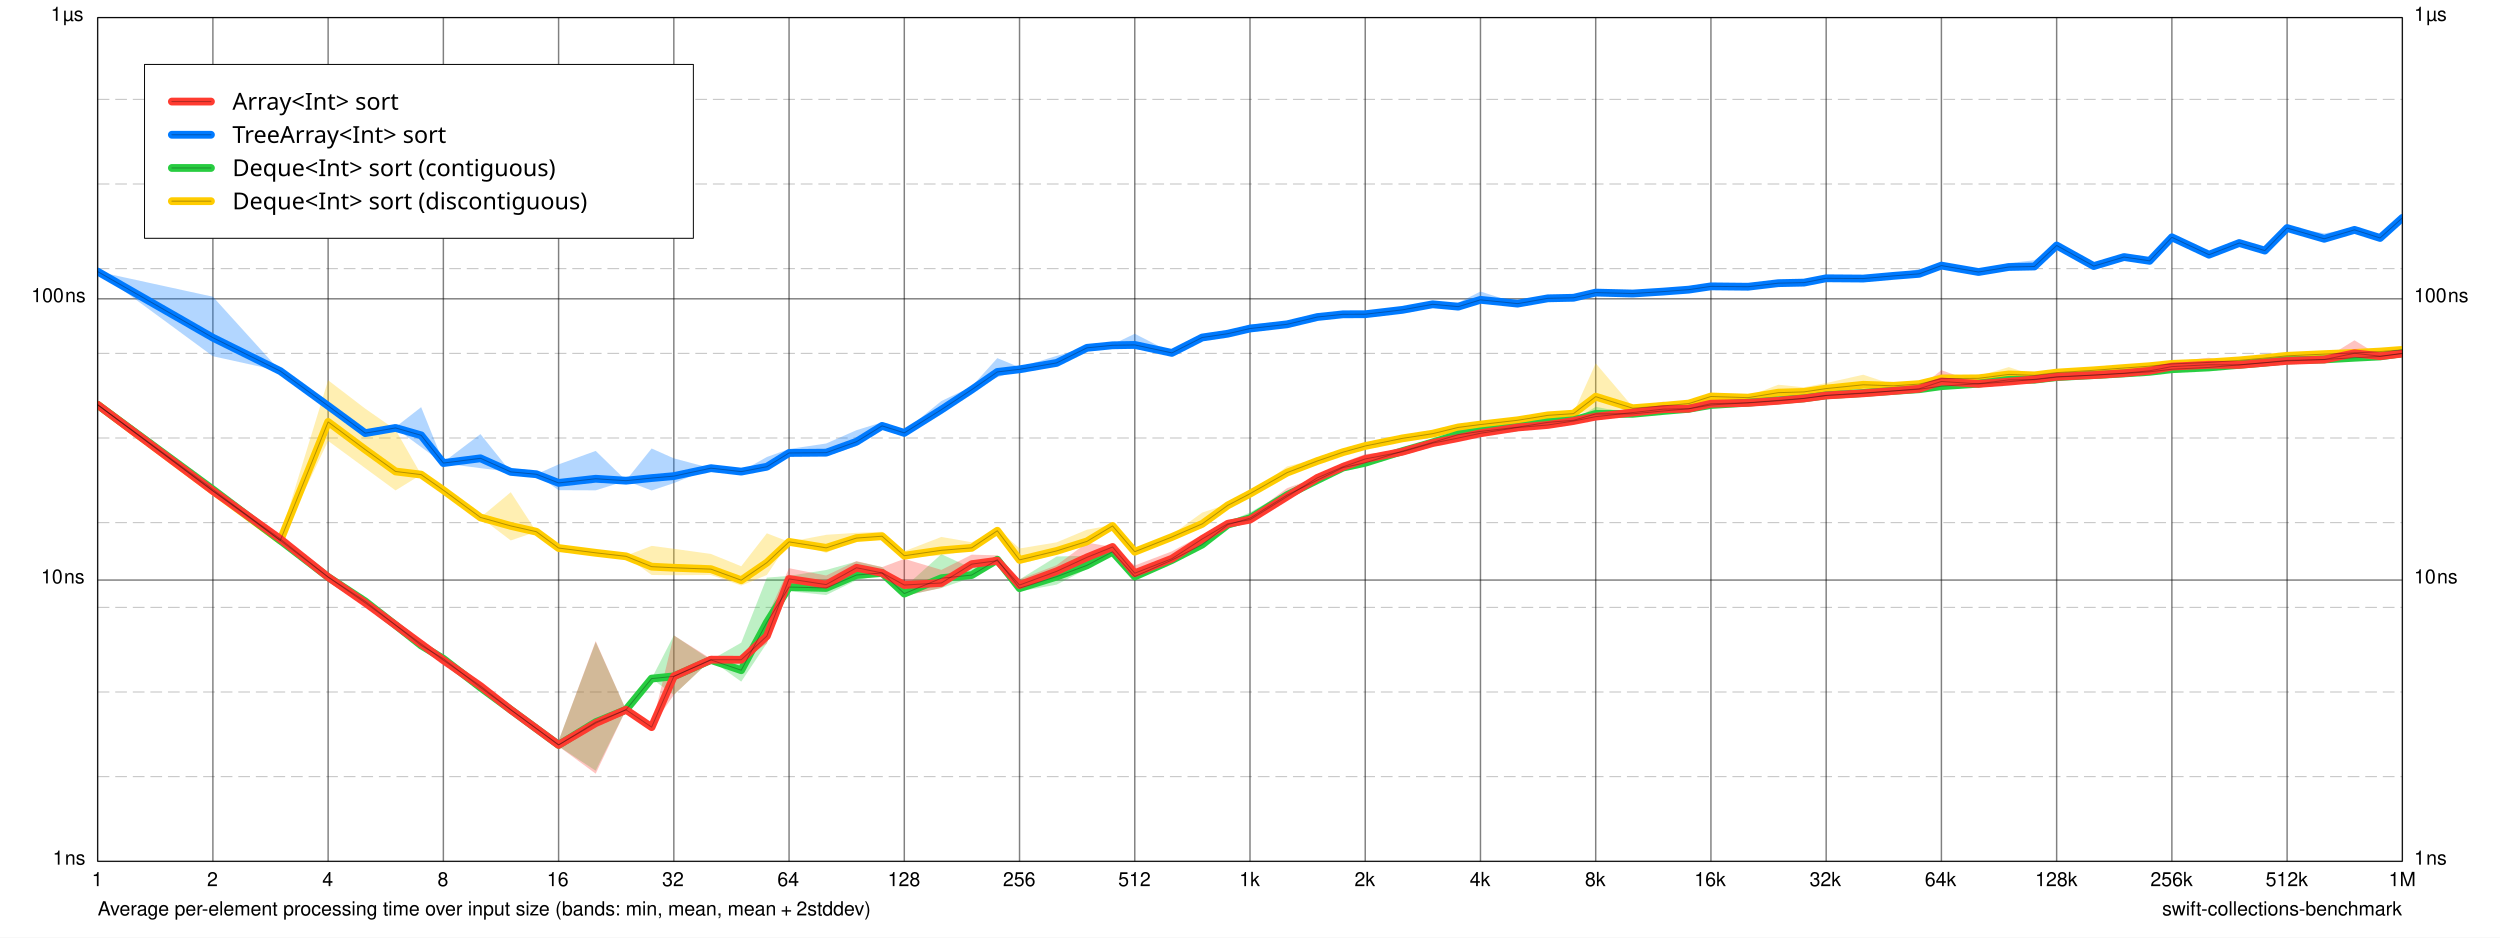
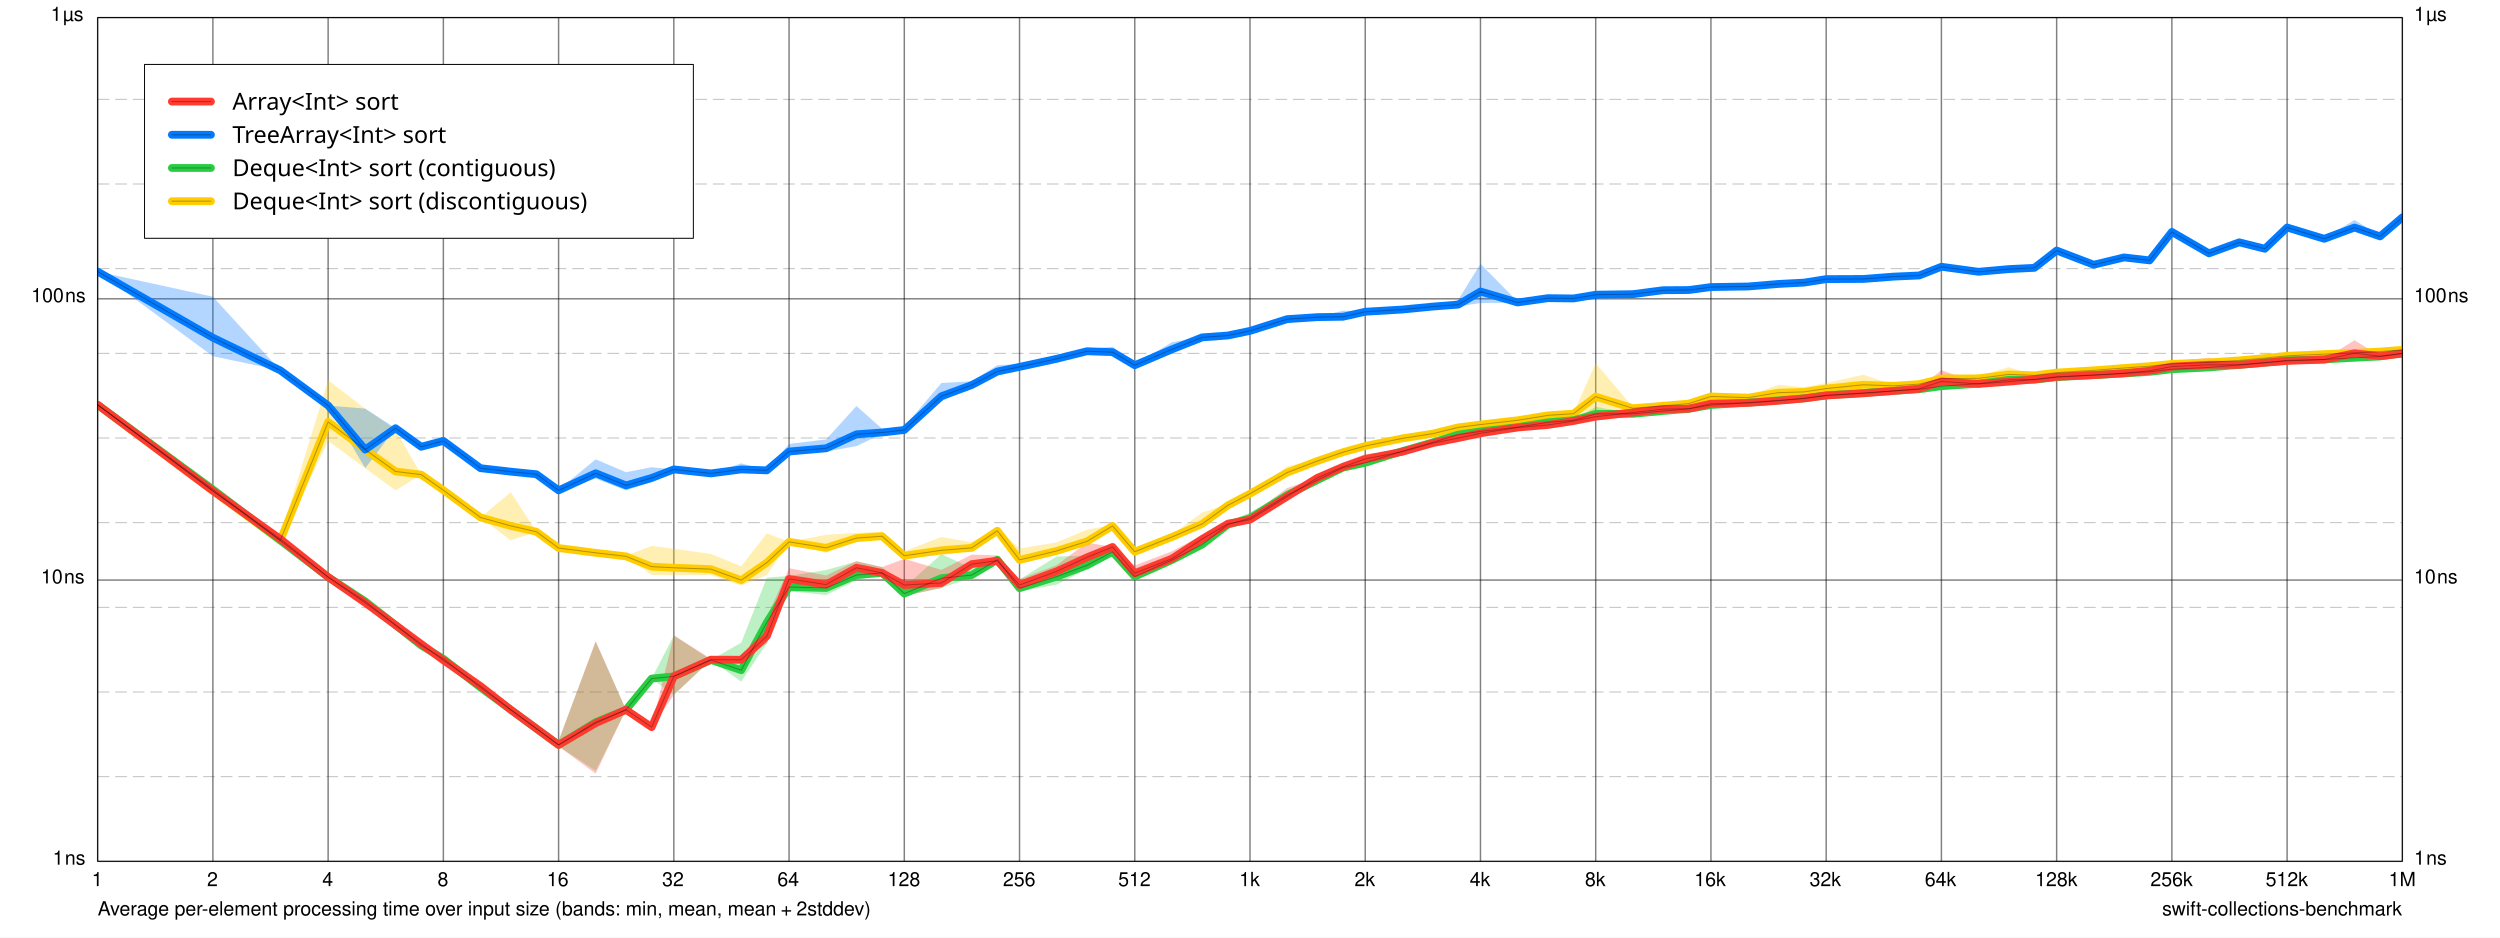
<svg xmlns="http://www.w3.org/2000/svg" xmlns:xlink="http://www.w3.org/1999/xlink" width="1280.0px" height="480.0px" viewBox="0.0 0.0 1280.0 480.0" version="1.1">
  <path d="M 0 0 L 0 480 L 1280 480 L 1280 0 z" fill="#FFFFFF" fill-opacity="1.0" stroke="none" />
  <text x="50" y="468.7" font-family="Helvetica" font-size="10" font-weight="normal" font-style="normal" fill="#000000" fill-opacity="1">Average per-element processing time over input size (bands: min, mean, mean + 2stddev)</text>
  <a xlink:href="https://github.com/apple/swift-collections-benchmark">
    <text x="1107" y="468.7" font-family="Helvetica" font-size="10" font-weight="normal" font-style="normal" fill="#000000" fill-opacity="1">swift-collections-benchmark</text>
  </a>
  <path d="M 50 9 L 50 441" fill="none" stroke-width="0.75" stroke="#000000" stroke-opacity="0.498" stroke-linecap="butt" stroke-linejoin="round" />
  <text x="47" y="453.7" font-family="Helvetica" font-size="10" font-weight="normal" font-style="normal" fill="#000000" fill-opacity="1">1</text>
  <path d="M 109 9 L 109 441" fill="none" stroke-width="0.75" stroke="#000000" stroke-opacity="0.498" stroke-linecap="butt" stroke-linejoin="round" />
  <text x="106" y="453.7" font-family="Helvetica" font-size="10" font-weight="normal" font-style="normal" fill="#000000" fill-opacity="1">2</text>
  <path d="M 168 9 L 168 441" fill="none" stroke-width="0.75" stroke="#000000" stroke-opacity="0.498" stroke-linecap="butt" stroke-linejoin="round" />
  <text x="165" y="453.7" font-family="Helvetica" font-size="10" font-weight="normal" font-style="normal" fill="#000000" fill-opacity="1">4</text>
  <path d="M 227 9 L 227 441" fill="none" stroke-width="0.75" stroke="#000000" stroke-opacity="0.498" stroke-linecap="butt" stroke-linejoin="round" />
  <text x="224" y="453.7" font-family="Helvetica" font-size="10" font-weight="normal" font-style="normal" fill="#000000" fill-opacity="1">8</text>
  <path d="M 286 9 L 286 441" fill="none" stroke-width="0.75" stroke="#000000" stroke-opacity="0.498" stroke-linecap="butt" stroke-linejoin="round" />
  <text x="280" y="453.7" font-family="Helvetica" font-size="10" font-weight="normal" font-style="normal" fill="#000000" fill-opacity="1">16</text>
  <path d="M 345 9 L 345 441" fill="none" stroke-width="0.75" stroke="#000000" stroke-opacity="0.498" stroke-linecap="butt" stroke-linejoin="round" />
  <text x="339" y="453.7" font-family="Helvetica" font-size="10" font-weight="normal" font-style="normal" fill="#000000" fill-opacity="1">32</text>
  <path d="M 404 9 L 404 441" fill="none" stroke-width="0.75" stroke="#000000" stroke-opacity="0.498" stroke-linecap="butt" stroke-linejoin="round" />
  <text x="398" y="453.7" font-family="Helvetica" font-size="10" font-weight="normal" font-style="normal" fill="#000000" fill-opacity="1">64</text>
  <path d="M 463 9 L 463 441" fill="none" stroke-width="0.75" stroke="#000000" stroke-opacity="0.498" stroke-linecap="butt" stroke-linejoin="round" />
  <text x="454.5" y="453.7" font-family="Helvetica" font-size="10" font-weight="normal" font-style="normal" fill="#000000" fill-opacity="1">128</text>
  <path d="M 522 9 L 522 441" fill="none" stroke-width="0.75" stroke="#000000" stroke-opacity="0.498" stroke-linecap="butt" stroke-linejoin="round" />
  <text x="513.5" y="453.7" font-family="Helvetica" font-size="10" font-weight="normal" font-style="normal" fill="#000000" fill-opacity="1">256</text>
  <path d="M 581 9 L 581 441" fill="none" stroke-width="0.75" stroke="#000000" stroke-opacity="0.498" stroke-linecap="butt" stroke-linejoin="round" />
  <text x="572.5" y="453.7" font-family="Helvetica" font-size="10" font-weight="normal" font-style="normal" fill="#000000" fill-opacity="1">512</text>
  <path d="M 640 9 L 640 441" fill="none" stroke-width="0.75" stroke="#000000" stroke-opacity="0.498" stroke-linecap="butt" stroke-linejoin="round" />
  <text x="634.5" y="453.7" font-family="Helvetica" font-size="10" font-weight="normal" font-style="normal" fill="#000000" fill-opacity="1">1k</text>
  <path d="M 699 9 L 699 441" fill="none" stroke-width="0.75" stroke="#000000" stroke-opacity="0.498" stroke-linecap="butt" stroke-linejoin="round" />
  <text x="693.5" y="453.7" font-family="Helvetica" font-size="10" font-weight="normal" font-style="normal" fill="#000000" fill-opacity="1">2k</text>
  <path d="M 758 9 L 758 441" fill="none" stroke-width="0.75" stroke="#000000" stroke-opacity="0.498" stroke-linecap="butt" stroke-linejoin="round" />
  <text x="752.5" y="453.7" font-family="Helvetica" font-size="10" font-weight="normal" font-style="normal" fill="#000000" fill-opacity="1">4k</text>
  <path d="M 817 9 L 817 441" fill="none" stroke-width="0.75" stroke="#000000" stroke-opacity="0.498" stroke-linecap="butt" stroke-linejoin="round" />
  <text x="811.5" y="453.7" font-family="Helvetica" font-size="10" font-weight="normal" font-style="normal" fill="#000000" fill-opacity="1">8k</text>
  <path d="M 876 9 L 876 441" fill="none" stroke-width="0.75" stroke="#000000" stroke-opacity="0.498" stroke-linecap="butt" stroke-linejoin="round" />
  <text x="867.5" y="453.7" font-family="Helvetica" font-size="10" font-weight="normal" font-style="normal" fill="#000000" fill-opacity="1">16k</text>
  <path d="M 935 9 L 935 441" fill="none" stroke-width="0.75" stroke="#000000" stroke-opacity="0.498" stroke-linecap="butt" stroke-linejoin="round" />
  <text x="926.5" y="453.7" font-family="Helvetica" font-size="10" font-weight="normal" font-style="normal" fill="#000000" fill-opacity="1">32k</text>
  <path d="M 994 9 L 994 441" fill="none" stroke-width="0.75" stroke="#000000" stroke-opacity="0.498" stroke-linecap="butt" stroke-linejoin="round" />
  <text x="985.5" y="453.7" font-family="Helvetica" font-size="10" font-weight="normal" font-style="normal" fill="#000000" fill-opacity="1">64k</text>
  <path d="M 1053 9 L 1053 441" fill="none" stroke-width="0.75" stroke="#000000" stroke-opacity="0.498" stroke-linecap="butt" stroke-linejoin="round" />
  <text x="1042" y="453.7" font-family="Helvetica" font-size="10" font-weight="normal" font-style="normal" fill="#000000" fill-opacity="1">128k</text>
  <path d="M 1112 9 L 1112 441" fill="none" stroke-width="0.75" stroke="#000000" stroke-opacity="0.498" stroke-linecap="butt" stroke-linejoin="round" />
  <text x="1101" y="453.7" font-family="Helvetica" font-size="10" font-weight="normal" font-style="normal" fill="#000000" fill-opacity="1">256k</text>
  <path d="M 1171 9 L 1171 441" fill="none" stroke-width="0.75" stroke="#000000" stroke-opacity="0.498" stroke-linecap="butt" stroke-linejoin="round" />
  <text x="1160" y="453.7" font-family="Helvetica" font-size="10" font-weight="normal" font-style="normal" fill="#000000" fill-opacity="1">512k</text>
  <path d="M 1230 9 L 1230 441" fill="none" stroke-width="0.75" stroke="#000000" stroke-opacity="0.498" stroke-linecap="butt" stroke-linejoin="round" />
  <text x="1223" y="453.7" font-family="Helvetica" font-size="10" font-weight="normal" font-style="normal" fill="#000000" fill-opacity="1">1M</text>
  <path d="M 50 441 L 1230 441" fill="none" stroke-width="0.75" stroke="#000000" stroke-opacity="0.498" stroke-linecap="butt" stroke-linejoin="round" />
  <text x="27" y="442.7" font-family="Helvetica" font-size="10" font-weight="normal" font-style="normal" fill="#000000" fill-opacity="1">1 ns</text>
  <text x="1236" y="442.7" font-family="Helvetica" font-size="10" font-weight="normal" font-style="normal" fill="#000000" fill-opacity="1">1 ns</text>
  <path d="M 50 297 L 1230 297" fill="none" stroke-width="0.75" stroke="#000000" stroke-opacity="0.498" stroke-linecap="butt" stroke-linejoin="round" />
  <text x="21" y="298.7" font-family="Helvetica" font-size="10" font-weight="normal" font-style="normal" fill="#000000" fill-opacity="1">10 ns</text>
  <text x="1236" y="298.7" font-family="Helvetica" font-size="10" font-weight="normal" font-style="normal" fill="#000000" fill-opacity="1">10 ns</text>
  <path d="M 50 153 L 1230 153" fill="none" stroke-width="0.75" stroke="#000000" stroke-opacity="0.498" stroke-linecap="butt" stroke-linejoin="round" />
  <text x="16" y="154.7" font-family="Helvetica" font-size="10" font-weight="normal" font-style="normal" fill="#000000" fill-opacity="1">100 ns</text>
  <text x="1236" y="154.7" font-family="Helvetica" font-size="10" font-weight="normal" font-style="normal" fill="#000000" fill-opacity="1">100 ns</text>
  <path d="M 50 9 L 1230 9" fill="none" stroke-width="0.75" stroke="#000000" stroke-opacity="0.498" stroke-linecap="butt" stroke-linejoin="round" />
  <text x="26" y="10.7" font-family="Helvetica" font-size="10" font-weight="normal" font-style="normal" fill="#000000" fill-opacity="1">1 µs</text>
  <text x="1236" y="10.7" font-family="Helvetica" font-size="10" font-weight="normal" font-style="normal" fill="#000000" fill-opacity="1">1 µs</text>
  <path d="M 50 397.65 L 1230 397.65" fill="none" stroke-width="0.5" stroke="#000000" stroke-opacity="0.259" stroke-linecap="butt" stroke-linejoin="round" stroke-dasharray="6 3" stroke-dashoffset="0" />
  <path d="M 50 354.3 L 1230 354.3" fill="none" stroke-width="0.5" stroke="#000000" stroke-opacity="0.259" stroke-linecap="butt" stroke-linejoin="round" stroke-dasharray="6 3" stroke-dashoffset="0" />
  <path d="M 50 310.96 L 1230 310.96" fill="none" stroke-width="0.5" stroke="#000000" stroke-opacity="0.259" stroke-linecap="butt" stroke-linejoin="round" stroke-dasharray="6 3" stroke-dashoffset="0" />
  <path d="M 50 267.61 L 1230 267.61" fill="none" stroke-width="0.5" stroke="#000000" stroke-opacity="0.259" stroke-linecap="butt" stroke-linejoin="round" stroke-dasharray="6 3" stroke-dashoffset="0" />
  <path d="M 50 224.26 L 1230 224.26" fill="none" stroke-width="0.5" stroke="#000000" stroke-opacity="0.259" stroke-linecap="butt" stroke-linejoin="round" stroke-dasharray="6 3" stroke-dashoffset="0" />
  <path d="M 50 180.91 L 1230 180.91" fill="none" stroke-width="0.5" stroke="#000000" stroke-opacity="0.259" stroke-linecap="butt" stroke-linejoin="round" stroke-dasharray="6 3" stroke-dashoffset="0" />
  <path d="M 50 137.56 L 1230 137.56" fill="none" stroke-width="0.5" stroke="#000000" stroke-opacity="0.259" stroke-linecap="butt" stroke-linejoin="round" stroke-dasharray="6 3" stroke-dashoffset="0" />
  <path d="M 50 94.213 L 1230 94.213" fill="none" stroke-width="0.5" stroke="#000000" stroke-opacity="0.259" stroke-linecap="butt" stroke-linejoin="round" stroke-dasharray="6 3" stroke-dashoffset="0" />
  <path d="M 50 50.865 L 1230 50.865" fill="none" stroke-width="0.5" stroke="#000000" stroke-opacity="0.259" stroke-linecap="butt" stroke-linejoin="round" stroke-dasharray="6 3" stroke-dashoffset="0" />
  <path d="M 74 33 L 74 122 L 355 122 L 355 33 z" fill="#FFFFFF" fill-opacity="1.0" stroke="none" />
  <clipPath id="clip-0">
    <path d="M 50 9 L 50 441 L 1230 441 L 1230 9 z" />
  </clipPath>
  <g clip-path="url(#clip-0)">
    <path d="M 50 207.25L 109 249.25L 143.51 274.61L 168 194.68L 186.99 209.22L 202.51 220.04L 215.63 243L 227 250.97L 245.99 264.93L 261.51 252.01L 274.63 272.24L 286 280.59L 304.99 283.04L 320.51 284.54L 333.63 279.49L 345 280.98L 363.99 283.61L 379.51 289.93L 392.63 273.05L 404 277.44L 422.99 273.82L 438.51 272.81L 451.63 272.26L 463 282.25L 481.99 274.91L 497.51 277.63L 510.63 270.66L 522 280.82L 540.99 277.68L 556.51 271.21L 569.63 268.75L 581 281.35L 599.99 273.75L 615.51 262.44L 628.63 258.07L 640 252.59L 658.99 238.83L 674.51 234.85L 687.63 230.73L 699 227.33L 717.99 224.27L 733.51 221.43L 746.63 218.25L 758 217.37L 776.99 215.06L 792.51 212.55L 805.63 211.36L 817 186.01L 835.99 208.35L 851.51 207.62L 864.63 206.38L 876 202.64L 894.99 202.9L 910.51 196.98L 923.63 198.3L 935 196.12L 953.99 191.85L 969.51 197L 982.63 196.27L 994 191.33L 1013 192.56L 1028.5 187.95L 1041.6 192.18L 1053 190.75L 1072 188.77L 1087.5 188.1L 1100.6 187.25L 1112 186.3L 1131 185.07L 1146.5 184.09L 1159.6 182.11L 1171 180.99L 1190 180.35L 1205.5 180.03L 1218.6 179.91L 1230 179.07L 1230 179.14L 1218.6 180.03L 1205.5 180.93L 1190 181.65L 1171 182.6L 1159.6 183.78L 1146.5 184.68L 1131 185.74L 1112 186.32L 1100.6 187.56L 1087.5 188.54L 1072 189.9L 1053 190.77L 1041.6 192.18L 1028.5 193.09L 1013 194.11L 994 194.81L 982.63 196.8L 969.51 197.73L 953.99 198.94L 935 199.98L 923.63 201.51L 910.51 202.55L 894.99 203.84L 876 203.12L 864.63 206.72L 851.51 207.88L 835.99 209.24L 817 210.44L 805.63 211.94L 792.51 212.69L 776.99 215.24L 758 217.37L 746.63 219.04L 733.51 222.26L 717.99 224.52L 699 228.7L 687.63 231.79L 674.51 236.43L 658.99 243.13L 640 252.83L 628.63 258.97L 615.51 270.41L 599.99 275.39L 581 282.88L 569.63 269.47L 556.51 279.45L 540.99 283.71L 522 288.86L 510.63 272.15L 497.51 281.55L 481.99 284.37L 463 285.35L 451.63 275.36L 438.51 276.47L 422.99 283.04L 404 277.44L 392.63 294.38L 379.51 299.8L 363.99 294.4L 345 294.51L 333.63 294.38L 320.51 284.95L 304.99 283.04L 286 280.59L 274.63 272.24L 261.51 276.71L 245.99 264.93L 227 250.97L 215.63 243L 202.51 251.1L 186.99 239.7L 168 225.74L 143.51 277.46L 109 252.11L 50 207.25" fill="#FFCC00" fill-opacity="0.302" stroke="none" />
    <path d="M 50 207.25L 109 250.6L 143.51 274.61L 168 295.46L 186.99 307.9L 202.51 317.96L 215.63 330.45L 227 337.3L 245.99 349.91L 261.51 361.31L 274.63 370.95L 286 379.3L 304.99 328.7L 320.51 363.4L 333.63 347.44L 345 325.31L 363.99 337.9L 379.51 329.06L 392.63 295.74L 404 294.84L 422.99 291.84L 438.51 287.48L 451.63 290.36L 463 300.76L 481.99 283.72L 497.51 290.92L 510.63 285.19L 522 296.7L 540.99 284.93L 556.51 284.54L 569.63 281.88L 581 291.79L 599.99 286.72L 615.51 278.46L 628.63 267.34L 640 262.34L 658.99 251.51L 674.51 243.92L 687.63 237.38L 699 236.67L 717.99 230.74L 733.51 224.59L 746.63 221.22L 758 218.6L 776.99 217.61L 792.51 215.55L 805.63 215.15L 817 208.3L 835.99 211.87L 851.51 210.36L 864.63 209.15L 876 206.64L 894.99 205.89L 910.51 204.53L 923.63 203.46L 935 202.36L 953.99 201.12L 969.51 200.09L 982.63 199.11L 994 197.68L 1013 196.07L 1028.5 191.54L 1041.6 193.84L 1053 192.87L 1072 191.58L 1087.5 191.09L 1100.6 190.31L 1112 188.83L 1131 187.96L 1146.5 186.15L 1159.6 184.75L 1171 183.12L 1190 183.61L 1205.5 182.84L 1218.6 182.47L 1230 180.71L 1230 180.94L 1218.6 182.52L 1205.5 183.29L 1190 184.18L 1171 185.02L 1159.6 186L 1146.5 187.04L 1131 188.19L 1112 189.12L 1100.6 190.39L 1087.5 191.24L 1072 192.23L 1053 193.16L 1041.6 194.61L 1028.5 195.55L 1013 196.55L 994 197.75L 982.63 199.33L 969.51 200.15L 953.99 201.22L 935 202.45L 923.63 204.13L 910.51 205.15L 894.99 206.28L 876 207.62L 864.63 209.37L 851.51 210.45L 835.99 211.87L 817 213.25L 805.63 215.19L 792.51 216.49L 776.99 219.1L 758 221.7L 746.63 222.99L 733.51 227.2L 717.99 231.08L 699 237.05L 687.63 240.12L 674.51 246.47L 658.99 254.2L 640 266.38L 628.63 269.09L 615.51 278.95L 599.99 286.74L 581 296.43L 569.63 282.77L 556.51 291.28L 540.99 299.33L 522 302.81L 510.63 287.08L 497.51 295.74L 481.99 301.04L 463 305.07L 451.63 294.43L 438.51 297.07L 422.99 304.64L 404 302.73L 392.63 329.32L 379.51 349L 363.99 337.9L 345 355.79L 333.63 347.44L 320.51 363.4L 304.99 394.6L 286 382.15L 274.63 373.8L 261.51 364.16L 245.99 352.76L 227 337.3L 215.63 330.45L 202.51 320.81L 186.99 307.9L 168 295.46L 143.51 277.46L 109 250.6L 50 207.25" fill="#28CD41" fill-opacity="0.302" stroke="none" />
-     <path d="M 50 139.04L 109 151.92L 143.51 190.01L 168 207.28L 186.99 221.24L 202.51 218.68L 215.63 208.46L 227 236.67L 245.99 222.26L 261.51 241.6L 274.63 242.81L 286 237.77L 304.99 230.86L 320.51 245.95L 333.63 229.63L 345 234.68L 363.99 239.7L 379.51 241.39L 392.63 233.99L 404 229.9L 422.99 227.07L 438.51 220.26L 451.63 216.2L 463 220.78L 481.99 205.33L 497.51 197.92L 510.63 183.36L 522 188.07L 540.99 182.21L 556.51 177.81L 569.63 176.31L 581 170.89L 599.99 180.6L 615.51 172.28L 628.63 169.93L 640 166.13L 658.99 164.36L 674.51 161.89L 687.63 160.47L 699 160.03L 717.99 158.19L 733.51 155.25L 746.63 155L 758 149.26L 776.99 155.33L 792.51 151.82L 805.63 151.95L 817 148.76L 835.99 148.56L 851.51 148.97L 864.63 147.12L 876 146.12L 894.99 146.23L 910.51 144.5L 923.63 144.46L 935 142.35L 953.99 142.03L 969.51 140.78L 982.63 137.68L 994 135.52L 1013 138.68L 1028.5 134.69L 1041.6 133.25L 1053 125.2L 1072 135.66L 1087.5 130.48L 1100.6 132.76L 1112 121.47L 1131 130.27L 1146.5 124.32L 1159.6 127.92L 1171 116.04L 1190 119.5L 1205.5 116.67L 1218.6 121.68L 1230 110.27L 1230 112.05L 1218.6 121.9L 1205.5 118.06L 1190 123.27L 1171 117.02L 1159.6 128.43L 1146.5 124.45L 1131 130.46L 1112 121.52L 1100.6 133.83L 1087.5 132L 1072 136.44L 1053 125.86L 1041.6 137.61L 1028.5 137.43L 1013 139.48L 994 136.15L 982.63 141.12L 969.51 141.4L 953.99 142.83L 935 142.53L 923.63 144.79L 910.51 145.15L 894.99 147.01L 876 146.79L 864.63 148.72L 851.51 149.42L 835.99 150.89L 817 150.18L 805.63 152.64L 792.51 153.07L 776.99 155.51L 758 155.09L 746.63 157.73L 733.51 156L 717.99 158.81L 699 161.19L 687.63 161.07L 674.51 162.46L 658.99 166.64L 640 168.96L 628.63 171.18L 615.51 172.99L 599.99 180.72L 581 178.75L 569.63 176.96L 556.51 178.2L 540.99 187.13L 522 189.45L 510.63 193.13L 497.51 200.09L 481.99 211.37L 463 221.95L 451.63 218.72L 438.51 228.4L 422.99 233.51L 404 232.64L 392.63 240.82L 379.51 241.49L 363.99 239.7L 345 247.34L 333.63 251.13L 320.51 246.17L 304.99 251.05L 286 250.97L 274.63 242.81L 261.51 241.6L 245.99 239.7L 227 237.24L 215.63 228.89L 202.51 219.25L 186.99 221.96L 168 208L 143.51 190.01L 109 182.39L 50 139.04" fill="#007AFF" fill-opacity="0.302" stroke="none" />
+     <path d="M 50 139.04L 109 151.92L 143.51 189.63L 168 207.63L 186.99 209.22L 202.51 219.25L 215.63 228.32L 227 225.74L 245.99 239.7L 261.51 241.19L 274.63 242.81L 286 250.8L 304.99 235.18L 320.51 241.77L 333.63 239.22L 345 240.33L 363.99 242.38L 379.51 237.23L 392.63 240.82L 404 227.3L 422.99 224.99L 438.51 207.89L 451.63 219.51L 463 218.49L 481.99 196.08L 497.51 195.22L 510.63 187.02L 522 186.34L 540.99 181.85L 556.51 178.68L 569.63 177.55L 581 186.62L 599.99 175.24L 615.51 172.4L 628.63 171.62L 640 169.36L 658.99 162.93L 674.51 162.23L 687.63 159.08L 699 159.31L 717.99 157.62L 733.51 156.72L 746.63 153.5L 758 135.08L 776.99 154.4L 792.51 151.21L 805.63 152.35L 817 150.58L 835.99 150.15L 851.51 146.95L 864.63 148.14L 876 146.88L 894.99 146.37L 910.51 145.31L 923.63 144.4L 935 142.83L 953.99 142.75L 969.51 141.44L 982.63 140.97L 994 136.44L 1013 138.87L 1028.5 137.57L 1041.6 136.56L 1053 128.26L 1072 135.41L 1087.5 131.64L 1100.6 133.31L 1112 118.35L 1131 129.62L 1146.5 123.87L 1159.6 126.58L 1171 116.44L 1190 122.02L 1205.5 112.63L 1218.6 120.63L 1230 110.56L 1230 111.56L 1218.6 121.17L 1205.5 117.95L 1190 122.34L 1171 116.5L 1159.6 127.64L 1146.5 124.15L 1131 129.75L 1112 118.89L 1100.6 133.33L 1087.5 131.85L 1072 135.58L 1053 128.29L 1041.6 137.34L 1028.5 137.86L 1013 139.25L 994 136.62L 982.63 141.08L 969.51 141.71L 953.99 142.86L 935 142.94L 923.63 144.8L 910.51 145.41L 894.99 146.78L 876 147L 864.63 148.63L 851.51 149.18L 835.99 150.77L 817 151L 805.63 152.97L 792.51 153.19L 776.99 155.04L 758 155.14L 746.63 156.86L 733.51 157.06L 717.99 158.79L 699 159.71L 687.63 163.3L 674.51 162.42L 658.99 163.58L 640 169.42L 628.63 171.84L 615.51 172.85L 599.99 180.22L 581 187.13L 569.63 181.29L 556.51 180.26L 540.99 184.38L 522 188.37L 510.63 191.39L 497.51 197.83L 481.99 205.45L 463 220.74L 451.63 222.13L 438.51 228.4L 422.99 231.2L 404 232.61L 392.63 240.82L 379.51 241.49L 363.99 242.38L 345 240.33L 333.63 246.78L 320.51 251.1L 304.99 245.05L 286 251.16L 274.63 242.81L 261.51 241.6L 245.99 239.7L 227 225.74L 215.63 228.89L 202.51 219.25L 186.99 239.7L 168 207.63L 143.51 189.63L 109 182.39L 50 139.04" fill="#007AFF" fill-opacity="0.302" stroke="none" />
    <path d="M 50 207.25L 109 249.25L 143.51 275.96L 168 295.46L 186.99 306.56L 202.51 317.96L 215.63 327.6L 227 335.95L 245.99 351.25L 261.51 361.31L 274.63 370.95L 286 379.3L 304.99 328.22L 320.51 363.4L 333.63 372.29L 345 325.31L 363.99 337.32L 379.51 337.8L 392.63 315.98L 404 290.92L 422.99 294.67L 438.51 287.28L 451.63 290.36L 463 286.12L 481.99 291.78L 497.51 283.98L 510.63 284.33L 522 296.59L 540.99 289.39L 556.51 277.85L 569.63 280.05L 581 289.54L 599.99 282.29L 615.51 273.95L 628.63 266.13L 640 263.91L 658.99 249.91L 674.51 244.33L 687.63 236.78L 699 232.5L 717.99 230.59L 733.51 225.55L 746.63 224.08L 758 221.64L 776.99 218.79L 792.51 217.52L 805.63 215.19L 817 213.22L 835.99 208.55L 851.51 205.64L 864.63 207.57L 876 203.62L 894.99 205.93L 910.51 204.94L 923.63 203.94L 935 202.31L 953.99 201.17L 969.51 199.7L 982.63 198.57L 994 189.53L 1013 196.24L 1028.5 195.15L 1041.6 194.18L 1053 192.81L 1072 191.43L 1087.5 190.71L 1100.6 189.75L 1112 185.17L 1131 183.14L 1146.5 186.75L 1159.6 185.36L 1171 184.58L 1190 183.79L 1205.5 174.22L 1218.6 182.33L 1230 180.88L 1230 181.1L 1218.6 182.37L 1205.5 183.42L 1190 184.2L 1171 184.84L 1159.6 185.84L 1146.5 186.85L 1131 188.09L 1112 188.62L 1100.6 189.87L 1087.5 191.21L 1072 192.26L 1053 192.94L 1041.6 194.24L 1028.5 195.5L 1013 196.66L 994 197.49L 982.63 199.22L 969.51 200.32L 953.99 201.45L 935 202.56L 923.63 204.04L 910.51 205.28L 894.99 206.41L 876 207.83L 864.63 209.88L 851.51 210.89L 835.99 212.18L 817 213.36L 805.63 215.68L 792.51 217.61L 776.99 218.9L 758 221.89L 746.63 224.34L 733.51 227.34L 717.99 231.54L 699 235.89L 687.63 239.83L 674.51 244.75L 658.99 255.87L 640 266.85L 628.63 268.9L 615.51 276.7L 599.99 287.43L 581 294.93L 569.63 280.05L 556.51 288.26L 540.99 293.67L 522 300.62L 510.63 288.07L 497.51 290.66L 481.99 301.04L 463 305.07L 451.63 294.43L 438.51 291.93L 422.99 301.04L 404 298.48L 392.63 329.51L 379.51 337.8L 363.99 337.9L 345 355.79L 333.63 372.29L 320.51 363.4L 304.99 396.11L 286 382.15L 274.63 373.8L 261.51 364.16L 245.99 351.25L 227 338.8L 215.63 330.45L 202.51 320.81L 186.99 309.41L 168 295.46L 143.51 275.96L 109 252.11L 50 207.25" fill="#FF3B30" fill-opacity="0.302" stroke="none" />
    <path d="M 50 207.25L 109 251.35L 143.51 276.71L 168 216.03L 186.99 230.2L 202.51 241.39L 215.63 243L 227 250.97L 245.99 264.93L 261.51 269.26L 274.63 272.24L 286 280.59L 304.99 283.04L 320.51 284.84L 333.63 290.13L 345 290.69L 363.99 291.4L 379.51 297.07L 392.63 288.07L 404 277.44L 422.99 280.5L 438.51 275.49L 451.63 274.54L 463 284.53L 481.99 281.76L 497.51 280.5L 510.63 271.75L 522 286.66L 540.99 282.08L 556.51 277.19L 569.63 269.28L 581 282.48L 599.99 274.96L 615.51 268.23L 628.63 258.74L 640 252.77L 658.99 241.98L 674.51 236.01L 687.63 231.51L 699 228.34L 717.99 224.45L 733.51 222.04L 746.63 218.83L 758 217.37L 776.99 215.19L 792.51 212.66L 805.63 211.79L 817 203.09L 835.99 209.01L 851.51 207.81L 864.63 206.63L 876 203L 894.99 203.6L 910.51 201.04L 923.63 200.65L 935 198.95L 953.99 197.01L 969.51 197.54L 982.63 196.66L 994 193.88L 1013 193.7L 1028.5 191.7L 1041.6 192.18L 1053 190.77L 1072 189.6L 1087.5 188.42L 1100.6 187.48L 1112 186.31L 1131 185.56L 1146.5 184.52L 1159.6 183.34L 1171 182.18L 1190 181.31L 1205.5 180.69L 1218.6 180L 1230 179.13" fill="none" stroke-width="4" stroke="#FFCC00" stroke-opacity="1" stroke-linecap="round" stroke-linejoin="round" />
    <path d="M 50 207.25L 109 250.6L 143.51 276.71L 168 295.46L 186.99 307.9L 202.51 320.05L 215.63 330.45L 227 337.3L 245.99 352L 261.51 363.4L 274.63 373.04L 286 381.39L 304.99 369.74L 320.51 363.4L 333.63 347.44L 345 346.29L 363.99 337.9L 379.51 343.15L 392.63 318.67L 404 300.57L 422.99 301.04L 438.51 294.42L 451.63 293.34L 463 303.92L 481.99 296.03L 497.51 294.45L 510.63 286.58L 522 301.15L 540.99 295.24L 556.51 289.45L 569.63 282.53L 581 295.18L 599.99 286.74L 615.51 278.82L 628.63 268.63L 640 265.3L 658.99 253.49L 674.51 245.79L 687.63 239.39L 699 236.95L 717.99 230.99L 733.51 226.51L 746.63 222.52L 758 220.88L 776.99 218.71L 792.51 216.24L 805.63 215.18L 817 211.92L 835.99 211.87L 851.51 210.43L 864.63 209.31L 876 207.36L 894.99 206.18L 910.51 204.99L 923.63 203.95L 935 202.42L 953.99 201.2L 969.51 200.14L 982.63 199.28L 994 197.73L 1013 196.43L 1028.5 194.48L 1041.6 194.41L 1053 193.09L 1072 192.06L 1087.5 191.2L 1100.6 190.37L 1112 189.04L 1131 188.13L 1146.5 186.81L 1159.6 185.67L 1171 184.52L 1190 184.03L 1205.5 183.17L 1218.6 182.51L 1230 180.88" fill="none" stroke-width="4" stroke="#28CD41" stroke-opacity="1" stroke-linecap="round" stroke-linejoin="round" />
-     <path d="M 50 139.04L 109 172.9L 143.51 190.01L 168 207.81L 186.99 221.77L 202.51 219.1L 215.63 222.88L 227 237.09L 245.99 234.65L 261.51 241.6L 274.63 242.81L 286 247.25L 304.99 245.12L 320.51 246.11L 333.63 244.77L 345 243.77L 363.99 239.7L 379.51 241.47L 392.63 238.96L 404 231.92L 422.99 231.76L 438.51 226.17L 451.63 218.05L 463 221.64L 481.99 209.73L 497.51 199.52L 510.63 190.43L 522 189.09L 540.99 185.81L 556.51 178.09L 569.63 176.79L 581 176.6L 599.99 180.69L 615.51 172.8L 628.63 170.85L 640 168.21L 658.99 166.04L 674.51 162.31L 687.63 160.92L 699 160.88L 717.99 158.65L 733.51 155.8L 746.63 157.01L 758 153.51L 776.99 155.46L 792.51 152.74L 805.63 152.46L 817 149.81L 835.99 150.28L 851.51 149.3L 864.63 148.3L 876 146.61L 894.99 146.81L 910.51 144.98L 923.63 144.7L 935 142.48L 953.99 142.62L 969.51 141.24L 982.63 140.2L 994 135.98L 1013 139.27L 1028.5 136.7L 1041.6 136.44L 1053 125.69L 1072 136.23L 1087.5 131.6L 1100.6 133.55L 1112 121.5L 1131 130.41L 1146.5 124.42L 1159.6 128.3L 1171 116.76L 1190 122.26L 1205.5 117.69L 1218.6 121.84L 1230 111.58" fill="none" stroke-width="4" stroke="#007AFF" stroke-opacity="1" stroke-linecap="round" stroke-linejoin="round" />
+     <path d="M 50 139.04L 109 172.9L 143.51 189.63L 168 207.63L 186.99 230.2L 202.51 219.25L 215.63 228.74L 227 225.74L 245.99 239.7L 261.51 241.49L 274.63 242.81L 286 251.07L 304.99 242.31L 320.51 248.53L 333.63 244.72L 345 240.33L 363.99 242.38L 379.51 240.35L 392.63 240.82L 404 231.18L 422.99 229.52L 438.51 222.36L 451.63 221.44L 463 220.14L 481.99 202.87L 497.51 197.14L 510.63 190.22L 522 187.84L 540.99 183.71L 556.51 179.84L 569.63 180.29L 581 187L 599.99 178.88L 615.51 172.73L 628.63 171.78L 640 169.41L 658.99 163.41L 674.51 162.37L 687.63 162.17L 699 159.61L 717.99 158.48L 733.51 156.97L 746.63 155.96L 758 149.25L 776.99 154.87L 792.51 152.66L 805.63 152.81L 817 150.89L 835.99 150.61L 851.51 148.59L 864.63 148.5L 876 146.97L 894.99 146.68L 910.51 145.38L 923.63 144.7L 935 142.91L 953.99 142.83L 969.51 141.63L 982.63 141.05L 994 136.58L 1013 139.15L 1028.5 137.78L 1041.6 137.13L 1053 128.28L 1072 135.54L 1087.5 131.8L 1100.6 133.32L 1112 118.74L 1131 129.72L 1146.5 124.07L 1159.6 127.36L 1171 116.48L 1190 122.26L 1205.5 116.51L 1218.6 121.03L 1230 111.3" fill="none" stroke-width="4" stroke="#007AFF" stroke-opacity="1" stroke-linecap="round" stroke-linejoin="round" />
    <path d="M 50 207.25L 109 251.35L 143.51 275.96L 168 295.46L 186.99 308.65L 202.51 320.05L 215.63 329.7L 227 338.05L 245.99 351.25L 261.51 363.4L 274.63 373.04L 286 381.39L 304.99 370.24L 320.51 363.4L 333.63 372.29L 345 346.29L 363.99 337.75L 379.51 337.8L 392.63 325.68L 404 296.42L 422.99 299.31L 438.51 290.69L 451.63 293.34L 463 299.54L 481.99 298.48L 497.51 288.84L 510.63 287.07L 522 299.54L 540.99 292.52L 556.51 285.37L 569.63 280.05L 581 293.48L 599.99 286.05L 615.51 275.97L 628.63 268.17L 640 266.07L 658.99 254.25L 674.51 244.64L 687.63 239.01L 699 234.98L 717.99 231.29L 733.51 226.86L 746.63 224.27L 758 221.83L 776.99 218.87L 792.51 217.58L 805.63 215.56L 817 213.32L 835.99 211.21L 851.51 209.48L 864.63 209.27L 876 206.7L 894.99 206.28L 910.51 205.19L 923.63 204.01L 935 202.49L 953.99 201.38L 969.51 200.16L 982.63 199.05L 994 195.31L 1013 196.55L 1028.5 195.41L 1041.6 194.23L 1053 192.91L 1072 192.04L 1087.5 191.08L 1100.6 189.84L 1112 187.7L 1131 186.76L 1146.5 186.82L 1159.6 185.72L 1171 184.77L 1190 184.1L 1205.5 180.88L 1218.6 182.36L 1230 181.04" fill="none" stroke-width="4" stroke="#FF3B30" stroke-opacity="1" stroke-linecap="round" stroke-linejoin="round" />
    <path d="M 50 207.25L 109 251.35L 143.51 276.71L 168 216.03L 186.99 230.2L 202.51 241.39L 215.63 243L 227 250.97L 245.99 264.93L 261.51 269.26L 274.63 272.24L 286 280.59L 304.99 283.04L 320.51 284.84L 333.63 290.13L 345 290.69L 363.99 291.4L 379.51 297.07L 392.63 288.07L 404 277.44L 422.99 280.5L 438.51 275.49L 451.63 274.54L 463 284.53L 481.99 281.76L 497.51 280.5L 510.63 271.75L 522 286.66L 540.99 282.08L 556.51 277.19L 569.63 269.28L 581 282.48L 599.99 274.96L 615.51 268.23L 628.63 258.74L 640 252.77L 658.99 241.98L 674.51 236.01L 687.63 231.51L 699 228.34L 717.99 224.45L 733.51 222.04L 746.63 218.83L 758 217.37L 776.99 215.19L 792.51 212.66L 805.63 211.79L 817 203.09L 835.99 209.01L 851.51 207.81L 864.63 206.63L 876 203L 894.99 203.6L 910.51 201.04L 923.63 200.65L 935 198.95L 953.99 197.01L 969.51 197.54L 982.63 196.66L 994 193.88L 1013 193.7L 1028.5 191.7L 1041.6 192.18L 1053 190.77L 1072 189.6L 1087.5 188.42L 1100.6 187.48L 1112 186.31L 1131 185.56L 1146.5 184.52L 1159.6 183.34L 1171 182.18L 1190 181.31L 1205.5 180.69L 1218.6 180L 1230 179.13" fill="none" stroke-width="0.5" stroke="#000000" stroke-opacity="0.302" stroke-linecap="round" stroke-linejoin="round" />
    <path d="M 50 207.25L 109 250.6L 143.51 276.71L 168 295.46L 186.99 307.9L 202.51 320.05L 215.63 330.45L 227 337.3L 245.99 352L 261.51 363.4L 274.63 373.04L 286 381.39L 304.99 369.74L 320.51 363.4L 333.63 347.44L 345 346.29L 363.99 337.9L 379.51 343.15L 392.63 318.67L 404 300.57L 422.99 301.04L 438.51 294.42L 451.63 293.34L 463 303.92L 481.99 296.03L 497.51 294.45L 510.63 286.58L 522 301.15L 540.99 295.24L 556.51 289.45L 569.63 282.53L 581 295.18L 599.99 286.74L 615.51 278.82L 628.63 268.63L 640 265.3L 658.99 253.49L 674.51 245.79L 687.63 239.39L 699 236.95L 717.99 230.99L 733.51 226.51L 746.63 222.52L 758 220.88L 776.99 218.71L 792.51 216.24L 805.63 215.18L 817 211.92L 835.99 211.87L 851.51 210.43L 864.63 209.31L 876 207.36L 894.99 206.18L 910.51 204.99L 923.63 203.95L 935 202.42L 953.99 201.2L 969.51 200.14L 982.63 199.28L 994 197.73L 1013 196.43L 1028.5 194.48L 1041.6 194.41L 1053 193.09L 1072 192.06L 1087.5 191.2L 1100.6 190.37L 1112 189.04L 1131 188.13L 1146.5 186.81L 1159.6 185.67L 1171 184.52L 1190 184.03L 1205.5 183.17L 1218.6 182.51L 1230 180.88" fill="none" stroke-width="0.5" stroke="#000000" stroke-opacity="0.302" stroke-linecap="round" stroke-linejoin="round" />
-     <path d="M 50 139.04L 109 172.9L 143.51 190.01L 168 207.81L 186.99 221.77L 202.51 219.1L 215.63 222.88L 227 237.09L 245.99 234.65L 261.51 241.6L 274.63 242.81L 286 247.25L 304.99 245.12L 320.51 246.11L 333.63 244.77L 345 243.77L 363.99 239.7L 379.51 241.47L 392.63 238.96L 404 231.92L 422.99 231.76L 438.51 226.17L 451.63 218.05L 463 221.64L 481.99 209.73L 497.51 199.52L 510.63 190.43L 522 189.09L 540.99 185.81L 556.51 178.09L 569.63 176.79L 581 176.6L 599.99 180.69L 615.51 172.8L 628.63 170.85L 640 168.21L 658.99 166.04L 674.51 162.31L 687.63 160.92L 699 160.88L 717.99 158.65L 733.51 155.8L 746.63 157.01L 758 153.51L 776.99 155.46L 792.51 152.74L 805.63 152.46L 817 149.81L 835.99 150.28L 851.51 149.3L 864.63 148.3L 876 146.61L 894.99 146.81L 910.51 144.98L 923.63 144.7L 935 142.48L 953.99 142.62L 969.51 141.24L 982.63 140.2L 994 135.98L 1013 139.27L 1028.5 136.7L 1041.6 136.44L 1053 125.69L 1072 136.23L 1087.5 131.6L 1100.6 133.55L 1112 121.5L 1131 130.41L 1146.5 124.42L 1159.6 128.3L 1171 116.76L 1190 122.26L 1205.5 117.69L 1218.6 121.84L 1230 111.58" fill="none" stroke-width="0.5" stroke="#000000" stroke-opacity="0.302" stroke-linecap="round" stroke-linejoin="round" />
+     <path d="M 50 139.04L 109 172.9L 143.51 189.63L 168 207.63L 186.99 230.2L 202.51 219.25L 215.63 228.74L 227 225.74L 245.99 239.7L 261.51 241.49L 274.63 242.81L 286 251.07L 304.99 242.31L 320.51 248.53L 333.63 244.72L 345 240.33L 363.99 242.38L 379.51 240.35L 392.63 240.82L 404 231.18L 422.99 229.52L 438.51 222.36L 451.63 221.44L 463 220.14L 481.99 202.87L 497.51 197.14L 510.63 190.22L 522 187.84L 540.99 183.71L 556.51 179.84L 569.63 180.29L 581 187L 599.99 178.88L 615.51 172.73L 628.63 171.78L 640 169.41L 658.99 163.41L 674.51 162.37L 687.63 162.17L 699 159.61L 717.99 158.48L 733.51 156.97L 746.63 155.96L 758 149.25L 776.99 154.87L 792.51 152.66L 805.63 152.81L 817 150.89L 835.99 150.61L 851.51 148.59L 864.63 148.5L 876 146.97L 894.99 146.68L 910.51 145.38L 923.63 144.7L 935 142.91L 953.99 142.83L 969.51 141.63L 982.63 141.05L 994 136.58L 1013 139.15L 1028.5 137.78L 1041.6 137.13L 1053 128.28L 1072 135.54L 1087.5 131.8L 1100.6 133.32L 1112 118.74L 1131 129.72L 1146.5 124.07L 1159.6 127.36L 1171 116.48L 1190 122.26L 1205.5 116.51L 1218.6 121.03L 1230 111.3" fill="none" stroke-width="0.5" stroke="#000000" stroke-opacity="0.302" stroke-linecap="round" stroke-linejoin="round" />
    <path d="M 50 207.25L 109 251.35L 143.51 275.96L 168 295.46L 186.99 308.65L 202.51 320.05L 215.63 329.7L 227 338.05L 245.99 351.25L 261.51 363.4L 274.63 373.04L 286 381.39L 304.99 370.24L 320.51 363.4L 333.63 372.29L 345 346.29L 363.99 337.75L 379.51 337.8L 392.63 325.68L 404 296.42L 422.99 299.31L 438.51 290.69L 451.63 293.34L 463 299.54L 481.99 298.48L 497.51 288.84L 510.63 287.07L 522 299.54L 540.99 292.52L 556.51 285.37L 569.63 280.05L 581 293.48L 599.99 286.05L 615.51 275.97L 628.63 268.17L 640 266.07L 658.99 254.25L 674.51 244.64L 687.63 239.01L 699 234.98L 717.99 231.29L 733.51 226.86L 746.63 224.27L 758 221.83L 776.99 218.87L 792.51 217.58L 805.63 215.56L 817 213.32L 835.99 211.21L 851.51 209.48L 864.63 209.27L 876 206.7L 894.99 206.28L 910.51 205.19L 923.63 204.01L 935 202.49L 953.99 201.38L 969.51 200.16L 982.63 199.05L 994 195.31L 1013 196.55L 1028.5 195.41L 1041.6 194.23L 1053 192.91L 1072 192.04L 1087.5 191.08L 1100.6 189.84L 1112 187.7L 1131 186.76L 1146.5 186.82L 1159.6 185.72L 1171 184.77L 1190 184.1L 1205.5 180.88L 1218.6 182.36L 1230 181.04" fill="none" stroke-width="0.5" stroke="#000000" stroke-opacity="0.302" stroke-linecap="round" stroke-linejoin="round" />
  </g>
  <path d="M 74 33 L 74 122 L 355 122 L 355 33 z" fill="#FFFFFF" fill-opacity="0.702" stroke-width="0.5" stroke="#000000" stroke-opacity="1" stroke-linecap="round" stroke-linejoin="round" />
  <path d="M 88 52 L 108 52" fill="none" stroke-width="4" stroke="#FF3B30" stroke-opacity="1" stroke-linecap="round" stroke-linejoin="round" />
  <path d="M 88 52 L 108 52" fill="none" stroke-width="0.5" stroke="#000000" stroke-opacity="0.302" stroke-linecap="round" stroke-linejoin="round" />
  <text x="119" y="56.17" font-family="Menlo" font-size="12" font-weight="normal" font-style="normal" fill="#000000" fill-opacity="1">Array&lt;Int&gt; sort</text>
  <path d="M 88 69 L 108 69" fill="none" stroke-width="4" stroke="#007AFF" stroke-opacity="1" stroke-linecap="round" stroke-linejoin="round" />
  <path d="M 88 69 L 108 69" fill="none" stroke-width="0.5" stroke="#000000" stroke-opacity="0.302" stroke-linecap="round" stroke-linejoin="round" />
  <text x="119" y="73.17" font-family="Menlo" font-size="12" font-weight="normal" font-style="normal" fill="#000000" fill-opacity="1">TreeArray&lt;Int&gt; sort</text>
  <path d="M 88 86 L 108 86" fill="none" stroke-width="4" stroke="#28CD41" stroke-opacity="1" stroke-linecap="round" stroke-linejoin="round" />
  <path d="M 88 86 L 108 86" fill="none" stroke-width="0.5" stroke="#000000" stroke-opacity="0.302" stroke-linecap="round" stroke-linejoin="round" />
  <text x="119" y="90.17" font-family="Menlo" font-size="12" font-weight="normal" font-style="normal" fill="#000000" fill-opacity="1">Deque&lt;Int&gt; sort (contiguous)</text>
  <path d="M 88 103 L 108 103" fill="none" stroke-width="4" stroke="#FFCC00" stroke-opacity="1" stroke-linecap="round" stroke-linejoin="round" />
  <path d="M 88 103 L 108 103" fill="none" stroke-width="0.5" stroke="#000000" stroke-opacity="0.302" stroke-linecap="round" stroke-linejoin="round" />
  <text x="119" y="107.17" font-family="Menlo" font-size="12" font-weight="normal" font-style="normal" fill="#000000" fill-opacity="1">Deque&lt;Int&gt; sort (discontiguous)</text>
  <path d="M 50 9 L 50 441 L 1230 441 L 1230 9 z" fill="none" stroke-width="0.5" stroke="#000000" stroke-opacity="1" stroke-linecap="round" stroke-linejoin="round" />
</svg>
